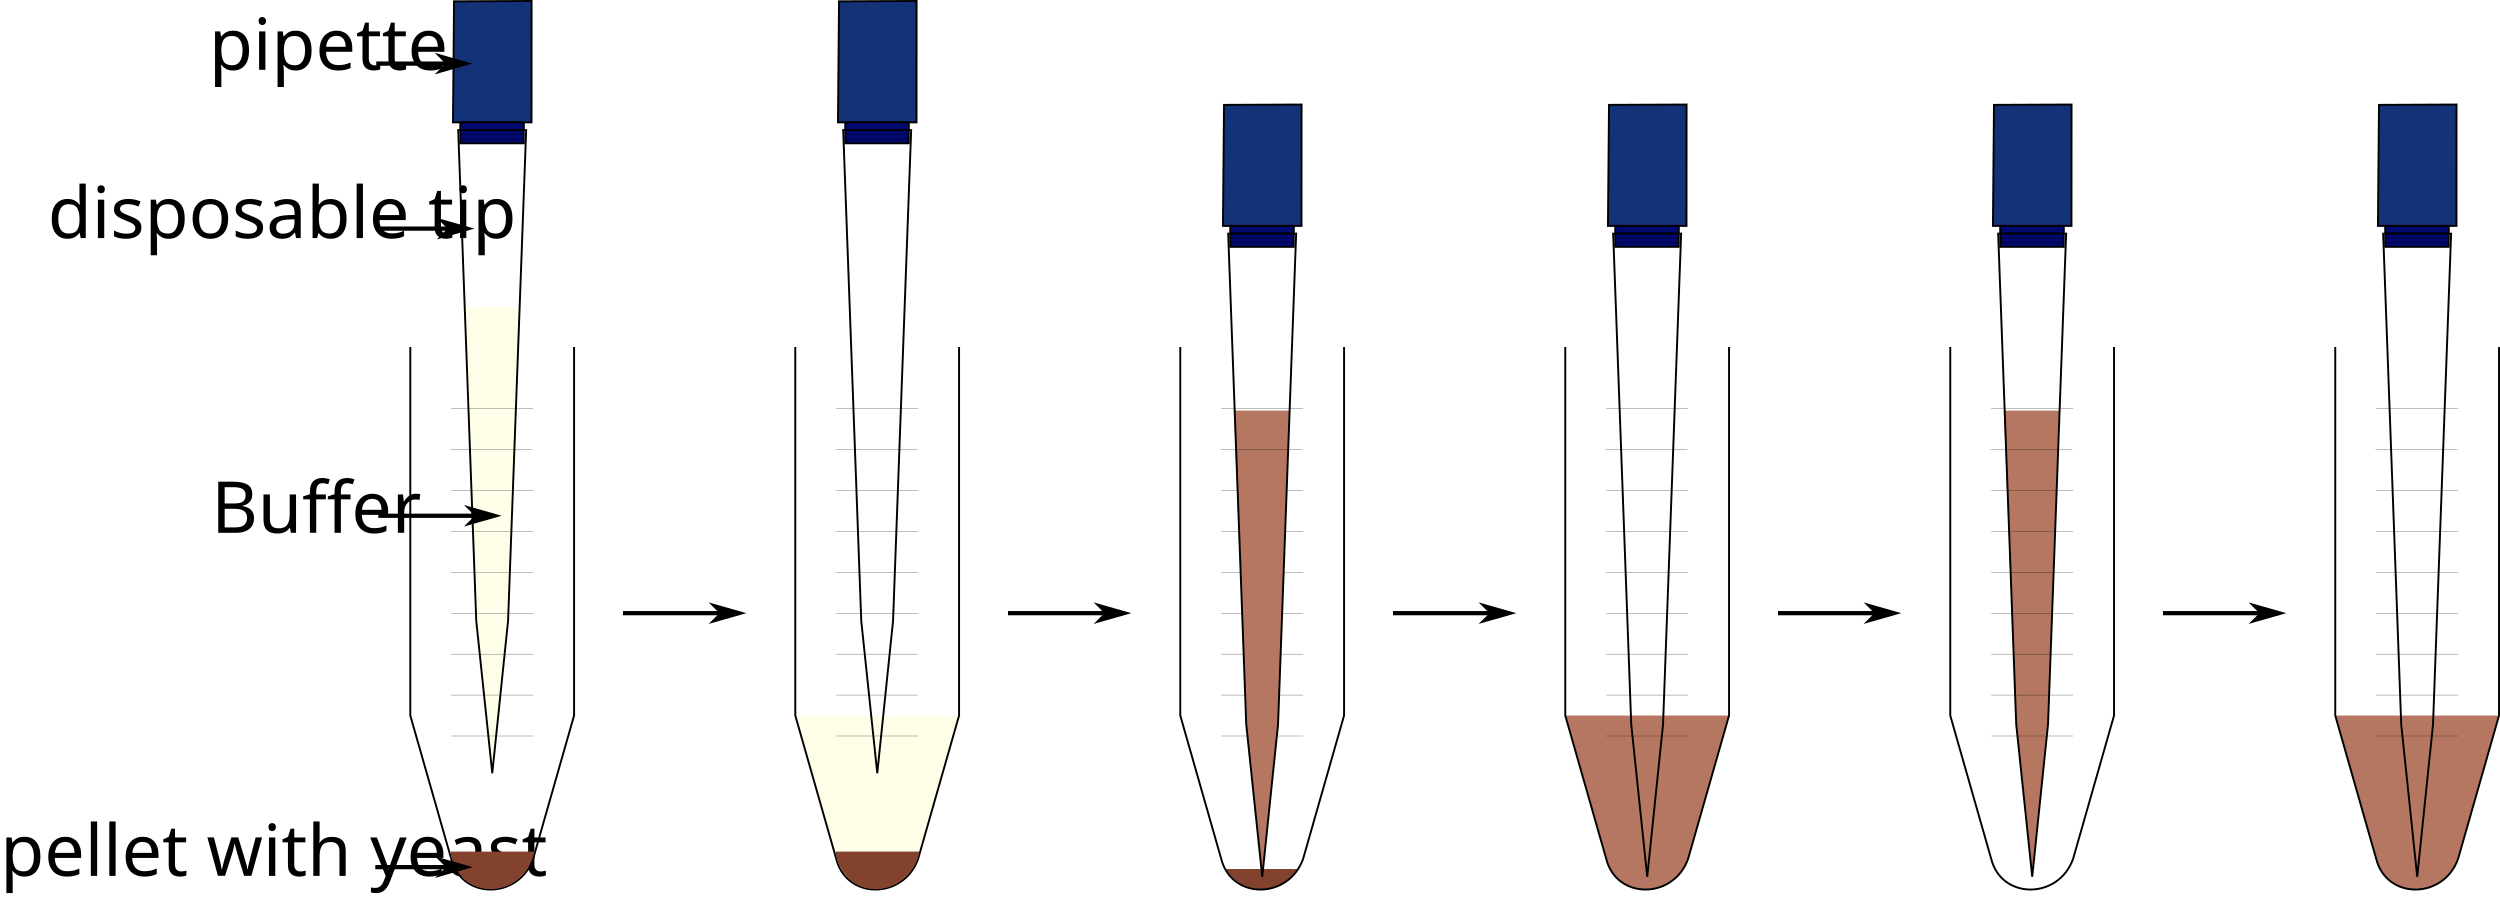
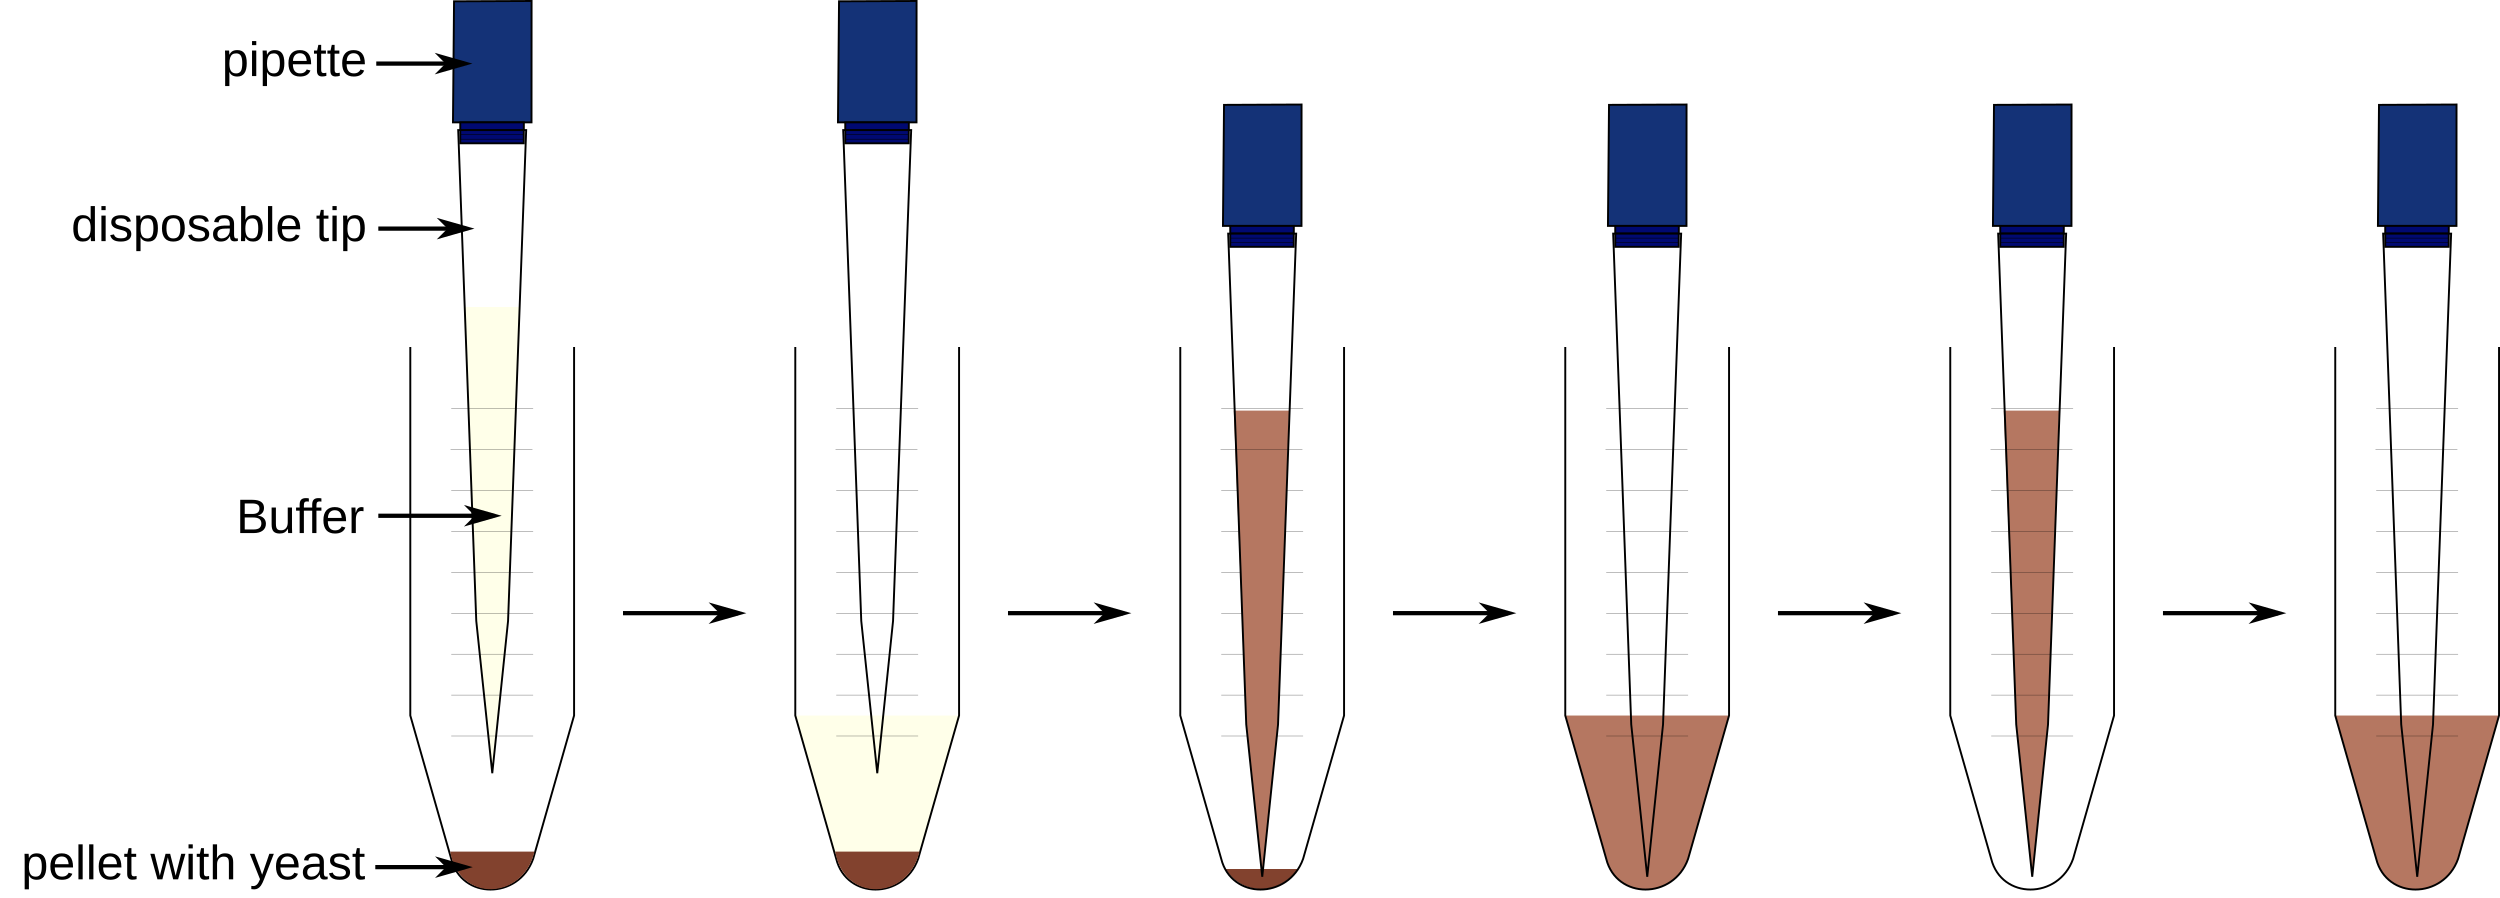
<svg xmlns="http://www.w3.org/2000/svg" width="1021.974mm" height="367.001mm" viewBox="0 0 1021.974 367.001" version="1.1" id="svg4856">
  <defs id="defs4850">
    <marker orient="auto" refY="0" refX="0" id="Arrow1Mend-9" style="overflow:visible">
      <path id="path4787-7" d="M 0,0 5,-5 -12.5,0 5,5 Z" style="fill:#000000;fill-opacity:1;fill-rule:evenodd;stroke:#000000;stroke-width:1pt;stroke-opacity:1" transform="matrix(-0.4,0,0,-0.4,-4,0)" />
    </marker>
    <marker orient="auto" refY="0" refX="0" id="Arrow1Mend" style="overflow:visible">
      <path id="path4787" d="M 0,0 5,-5 -12.5,0 5,5 Z" style="fill:#000000;fill-opacity:1;fill-rule:evenodd;stroke:#000000;stroke-width:1pt;stroke-opacity:1" transform="matrix(-0.4,0,0,-0.4,-4,0)" />
    </marker>
    <marker orient="auto" refY="0" refX="0" id="Arrow1Mend-9-5-0" style="overflow:visible">
      <path id="path4787-7-2-3" d="M 0,0 5,-5 -12.5,0 5,5 Z" style="fill:#000000;fill-opacity:1;fill-rule:evenodd;stroke:#000000;stroke-width:1pt;stroke-opacity:1" transform="matrix(-0.4,0,0,-0.4,-4,0)" />
    </marker>
    <marker orient="auto" refY="0" refX="0" id="Arrow1Mend-9-5-6" style="overflow:visible">
      <path id="path4787-7-2-2" d="M 0,0 5,-5 -12.5,0 5,5 Z" style="fill:#000000;fill-opacity:1;fill-rule:evenodd;stroke:#000000;stroke-width:1pt;stroke-opacity:1" transform="matrix(-0.4,0,0,-0.4,-4,0)" />
    </marker>
    <marker orient="auto" refY="0" refX="0" id="Arrow1Mend-9-5" style="overflow:visible">
      <path id="path4787-7-2" d="M 0,0 5,-5 -12.5,0 5,5 Z" style="fill:#000000;fill-opacity:1;fill-rule:evenodd;stroke:#000000;stroke-width:1pt;stroke-opacity:1" transform="matrix(-0.4,0,0,-0.4,-4,0)" />
    </marker>
    <marker orient="auto" refY="0" refX="0" id="Arrow1Mend-9-5-6-3" style="overflow:visible">
      <path id="path4787-7-2-2-7" d="M 0,0 5,-5 -12.5,0 5,5 Z" style="fill:#000000;fill-opacity:1;fill-rule:evenodd;stroke:#000000;stroke-width:1pt;stroke-opacity:1" transform="matrix(-0.4,0,0,-0.4,-4,0)" />
    </marker>
    <marker orient="auto" refY="0" refX="0" id="Arrow1Mend-9-5-6-2" style="overflow:visible">
      <path id="path4787-7-2-2-2" d="M 0,0 5,-5 -12.5,0 5,5 Z" style="fill:#000000;fill-opacity:1;fill-rule:evenodd;stroke:#000000;stroke-width:1pt;stroke-opacity:1" transform="matrix(-0.4,0,0,-0.4,-4,0)" />
    </marker>
    <marker orient="auto" refY="0" refX="0" id="Arrow1Mend-9-5-6-1" style="overflow:visible">
      <path id="path4787-7-2-2-5" d="M 0,0 5,-5 -12.5,0 5,5 Z" style="fill:#000000;fill-opacity:1;fill-rule:evenodd;stroke:#000000;stroke-width:1pt;stroke-opacity:1" transform="matrix(-0.4,0,0,-0.4,-4,0)" />
    </marker>
    <marker orient="auto" refY="0" refX="0" id="Arrow1Mend-9-5-6-1-1" style="overflow:visible">
      <path id="path4787-7-2-2-5-1" d="M 0,0 5,-5 -12.5,0 5,5 Z" style="fill:#000000;fill-opacity:1;fill-rule:evenodd;stroke:#000000;stroke-width:1pt;stroke-opacity:1" transform="matrix(-0.4,0,0,-0.4,-4,0)" />
    </marker>
    <marker orient="auto" refY="0" refX="0" id="Arrow1Mend-9-5-6-1-18" style="overflow:visible">
      <path id="path4787-7-2-2-5-7" d="M 0,0 5,-5 -12.5,0 5,5 Z" style="fill:#000000;fill-opacity:1;fill-rule:evenodd;stroke:#000000;stroke-width:1pt;stroke-opacity:1" transform="matrix(-0.4,0,0,-0.4,-4,0)" />
    </marker>
    <marker orient="auto" refY="0" refX="0" id="Arrow1Mend-9-5-6-1-0" style="overflow:visible">
      <path id="path4787-7-2-2-5-0" d="M 0,0 5,-5 -12.5,0 5,5 Z" style="fill:#000000;fill-opacity:1;fill-rule:evenodd;stroke:#000000;stroke-width:1pt;stroke-opacity:1" transform="matrix(-0.4,0,0,-0.4,-4,0)" />
    </marker>
    <marker orient="auto" refY="0" refX="0" id="Arrow1Mend-9-5-6-1-5" style="overflow:visible">
      <path id="path4787-7-2-2-5-6" d="M 0,0 5,-5 -12.5,0 5,5 Z" style="fill:#000000;fill-opacity:1;fill-rule:evenodd;stroke:#000000;stroke-width:1pt;stroke-opacity:1" transform="matrix(-0.4,0,0,-0.4,-4,0)" />
    </marker>
  </defs>
  <g id="layer1" transform="translate(515.5691,104.2433)">
    <g id="g9946-1" transform="translate(376.6245,-17.60022)">
      <path id="path10416-83-9-3-8" d="m -73.078,81.198 5.097,128.153 6.541,62.242 6.456,-62.242 4.551,-128.153 z" style="fill:#b57761;fill-opacity:1;fill-rule:evenodd;stroke:none;stroke-width:0.788;stroke-linecap:butt;stroke-linejoin:miter;stroke-miterlimit:4;stroke-dasharray:none;stroke-opacity:1" />
      <path id="path10416-2-4-7" d="m -77.068,-43.769 -0.434,49.475 h 32.103 l 0.029,-49.619 z" style="fill:#143277;fill-opacity:1;fill-rule:evenodd;stroke:#000000;stroke-width:0.788;stroke-linecap:butt;stroke-linejoin:miter;stroke-miterlimit:4;stroke-dasharray:none;stroke-opacity:1" />
      <path id="path4965-1-8" d="m -48.527,5.706 h -25.995 v 0 8.564 h 25.954 z" style="fill:#000972;fill-opacity:1;fill-rule:evenodd;stroke:#000000;stroke-width:0.788;stroke-linecap:butt;stroke-linejoin:miter;stroke-miterlimit:4;stroke-dasharray:none;stroke-opacity:1" />
      <path id="path4969-3-7" d="m -48.568,8.529 h -25.862" style="fill:none;fill-rule:evenodd;stroke:#000000;stroke-width:0.209px;stroke-linecap:butt;stroke-linejoin:miter;stroke-opacity:1" />
      <path id="path4973-7-7" d="m -48.568,10.688 h -25.914" style="fill:none;fill-rule:evenodd;stroke:#000000;stroke-width:0.209px;stroke-linecap:butt;stroke-linejoin:miter;stroke-opacity:1" />
      <path id="path4975-390-8-44" d="m -48.568,12.585 h -26.02" style="fill:none;fill-rule:evenodd;stroke:#000000;stroke-width:0.209px;stroke-linecap:butt;stroke-linejoin:miter;stroke-opacity:1" />
      <path id="path10416-83-8-9" d="m -75.365,8.866 7.384,200.662 6.541,62.242 6.456,-62.242 7.404,-200.662 z" style="fill:none;fill-opacity:1;fill-rule:evenodd;stroke:#000000;stroke-width:0.788;stroke-linecap:butt;stroke-linejoin:miter;stroke-miterlimit:4;stroke-dasharray:none;stroke-opacity:1" />
    </g>
-     <text xml:space="preserve" style="font-style:normal;font-variant:normal;font-weight:normal;font-stretch:normal;font-size:50.8px;line-height:125%;font-family:Angelina;-inkscape-font-specification:Angelina;text-align:start;letter-spacing:0px;word-spacing:0px;text-anchor:start;fill:#000000;fill-opacity:1;stroke:none;stroke-width:0.933px;stroke-linecap:butt;stroke-linejoin:miter;stroke-opacity:1" x="-642.064" y="253.806" id="text5819">
-       <tspan x="-515.444" y="253.806" id="tspan5817" style="font-size:29.281px;text-align:start;text-anchor:start;stroke-width:0.933px">
-         <tspan x="-515.444" y="253.806" id="tspan5815" style="font-size:29.281px;text-align:start;text-anchor:start;stroke-width:0.933px">pellet with yeast</tspan>
+     <text xml:space="preserve" style="font-style:normal;font-variant:normal;font-weight:normal;font-stretch:normal;font-size:50.8px;line-height:125%;font-family:Angelina;-inkscape-font-specification:Angelina;text-align:start;letter-spacing:0px;word-spacing:0px;text-anchor:start;fill:#000000;fill-opacity:1;stroke:none;stroke-width:0.933px;stroke-linecap:butt;stroke-linejoin:miter;stroke-opacity:1" x="-633.433" y="255.222" id="text5819">
+       <tspan x="-506.812" y="255.222" id="tspan5817" style="font-style:normal;font-variant:normal;font-weight:normal;font-stretch:normal;font-size:19.756px;font-family:arial;-inkscape-font-specification:arial;text-align:start;text-anchor:start;stroke-width:0.933px">
+         <tspan x="-506.812" y="255.222" id="tspan5815" style="font-style:normal;font-variant:normal;font-weight:normal;font-stretch:normal;font-size:19.756px;font-family:arial;-inkscape-font-specification:arial;text-align:start;text-anchor:start;stroke-width:0.933px">pellet with yeast</tspan>
      </tspan>
    </text>
    <g id="g10795" transform="translate(-1.023687e-5)">
      <path id="path10416-83-9" d="m -325.973,21.264 5.097,128.153 6.541,62.242 6.456,-62.242 4.551,-128.153 z" style="fill:#ffffe9;fill-opacity:1;fill-rule:evenodd;stroke:none;stroke-width:0.788;stroke-linecap:butt;stroke-linejoin:miter;stroke-miterlimit:4;stroke-dasharray:none;stroke-opacity:1" />
      <g transform="translate(-454.7796,-273.0288)" id="g12092">
        <path style="fill:none;fill-rule:evenodd;stroke:#000000;stroke-width:0.105px;stroke-linecap:butt;stroke-linejoin:miter;stroke-opacity:1" d="m 123.674,369.224 h 33.477" id="path4975-79-9" />
        <path style="fill:none;fill-rule:evenodd;stroke:#000000;stroke-width:0.105px;stroke-linecap:butt;stroke-linejoin:miter;stroke-opacity:1" d="m 123.674,385.962 h 33.477" id="path4975-0-3" />
        <path style="fill:none;fill-rule:evenodd;stroke:#000000;stroke-width:0.105px;stroke-linecap:butt;stroke-linejoin:miter;stroke-opacity:1" d="m 123.674,402.7 h 33.477" id="path4975-2-8" />
        <path style="fill:none;fill-rule:evenodd;stroke:#000000;stroke-width:0.105px;stroke-linecap:butt;stroke-linejoin:miter;stroke-opacity:1" d="m 123.674,419.439 h 33.477" id="path4975-39-0" />
        <path style="fill:none;fill-rule:evenodd;stroke:#000000;stroke-width:0.105px;stroke-linecap:butt;stroke-linejoin:miter;stroke-opacity:1" d="m 123.674,436.177 h 33.477" id="path4975-9-2" />
        <path style="fill:none;fill-rule:evenodd;stroke:#000000;stroke-width:0.105px;stroke-linecap:butt;stroke-linejoin:miter;stroke-opacity:1" d="m 123.674,452.916 h 33.477" id="path4975-70-4" />
        <path style="fill:none;fill-rule:evenodd;stroke:#000000;stroke-width:0.105px;stroke-linecap:butt;stroke-linejoin:miter;stroke-opacity:1" d="m 123.674,469.654 h 33.477" id="path4975-398-8" />
        <path style="fill:none;fill-rule:evenodd;stroke:#000000;stroke-width:0.791;stroke-linecap:butt;stroke-linejoin:miter;stroke-miterlimit:4;stroke-dasharray:none;stroke-opacity:1" d="m 106.936,310.639 v 150.645 l 16.738,58.584 c 4.185,16.738 27.506,16.742 33.477,0 l 16.738,-58.584 V 310.639" id="path4860-7" />
      </g>
      <path id="path4860-5-3-7" d="m -331.55,243.88 c 3.693,21.104 29.889,19.881 34.46,0 z" style="fill:#82422e;fill-opacity:1;fill-rule:evenodd;stroke:none;stroke-width:0.975;stroke-linecap:butt;stroke-linejoin:miter;stroke-miterlimit:4;stroke-dasharray:none;stroke-opacity:1" />
      <path id="path10416-2" d="m -329.963,-103.703 -0.434,49.475 h 32.103 l 0.029,-49.619 z" style="fill:#143277;fill-opacity:1;fill-rule:evenodd;stroke:#000000;stroke-width:0.788;stroke-linecap:butt;stroke-linejoin:miter;stroke-miterlimit:4;stroke-dasharray:none;stroke-opacity:1" />
      <path id="path4965" d="m -301.423,-54.228 h -25.995 v 0 8.564 h 25.954 z" style="fill:#000972;fill-opacity:1;fill-rule:evenodd;stroke:#000000;stroke-width:0.788;stroke-linecap:butt;stroke-linejoin:miter;stroke-miterlimit:4;stroke-dasharray:none;stroke-opacity:1" />
      <path id="path4969" d="M -301.464,-51.405 H -327.325" style="fill:none;fill-rule:evenodd;stroke:#000000;stroke-width:0.209px;stroke-linecap:butt;stroke-linejoin:miter;stroke-opacity:1" />
      <path id="path4973" d="m -301.464,-49.245 h -25.914" style="fill:none;fill-rule:evenodd;stroke:#000000;stroke-width:0.209px;stroke-linecap:butt;stroke-linejoin:miter;stroke-opacity:1" />
      <path id="path4975-390" d="m -301.464,-47.349 h -26.02" style="fill:none;fill-rule:evenodd;stroke:#000000;stroke-width:0.209px;stroke-linecap:butt;stroke-linejoin:miter;stroke-opacity:1" />
      <path id="path10416-83" d="m -328.26,-51.068 7.384,200.662 6.541,62.242 6.456,-62.242 7.404,-200.662 z" style="fill:none;fill-opacity:1;fill-rule:evenodd;stroke:#000000;stroke-width:0.788;stroke-linecap:butt;stroke-linejoin:miter;stroke-miterlimit:4;stroke-dasharray:none;stroke-opacity:1" />
      <path id="path4975-7-5" d="m -331.106,62.718 h 33.477" style="fill:none;fill-rule:evenodd;stroke:#000000;stroke-width:0.105px;stroke-linecap:butt;stroke-linejoin:miter;stroke-opacity:1" />
      <path id="path4975-3-2" d="m -331.389,79.456 h 33.477" style="fill:none;fill-rule:evenodd;stroke:#000000;stroke-width:0.105px;stroke-linecap:butt;stroke-linejoin:miter;stroke-opacity:1" />
    </g>
-     <text xml:space="preserve" style="font-style:normal;font-variant:normal;font-weight:normal;font-stretch:normal;font-size:29.281px;line-height:125%;font-family:Angelina;-inkscape-font-specification:Angelina;text-align:start;letter-spacing:0px;word-spacing:0px;text-anchor:start;fill:#000000;fill-opacity:1;stroke:none;stroke-width:0.381px;stroke-linecap:butt;stroke-linejoin:miter;stroke-opacity:1" x="-496.036" y="-6.93" id="text5825-2">
-       <tspan x="-496.036" y="-6.93" style="font-size:29.281px;text-align:start;text-anchor:start;stroke-width:0.381px" id="tspan4792">disposable tip</tspan>
+     <text xml:space="preserve" style="font-style:normal;font-variant:normal;font-weight:normal;font-stretch:normal;font-size:19.756px;line-height:125%;font-family:arial;-inkscape-font-specification:arial;text-align:start;letter-spacing:0px;word-spacing:0px;text-anchor:start;fill:#000000;fill-opacity:1;stroke:none;stroke-width:0.381px;stroke-linecap:butt;stroke-linejoin:miter;stroke-opacity:1" x="-486.43" y="-5.679" id="text5825-2">
+       <tspan x="-486.43" y="-5.679" style="font-style:normal;font-variant:normal;font-weight:normal;font-stretch:normal;font-size:19.756px;font-family:arial;-inkscape-font-specification:arial;text-align:start;text-anchor:start;stroke-width:0.381px" id="tspan4792">disposable tip</tspan>
    </text>
    <path style="fill:none;fill-rule:evenodd;stroke:#000000;stroke-width:1.736;stroke-linecap:butt;stroke-linejoin:miter;stroke-miterlimit:4;stroke-dasharray:none;stroke-opacity:1;marker-end:url(#Arrow1Mend-9-5)" d="m -360.919,-10.787 h 35.889" id="path4776-2-2" />
-     <text xml:space="preserve" style="font-style:normal;font-variant:normal;font-weight:normal;font-stretch:normal;font-size:29.281px;line-height:125%;font-family:Angelina;-inkscape-font-specification:Angelina;text-align:start;letter-spacing:0px;word-spacing:0px;text-anchor:start;fill:#000000;fill-opacity:1;stroke:none;stroke-width:0.381px;stroke-linecap:butt;stroke-linejoin:miter;stroke-opacity:1" x="-430.149" y="-75.713" id="text5825-8">
-       <tspan x="-430.149" y="-75.713" style="font-size:29.281px;text-align:start;text-anchor:start;stroke-width:0.381px" id="tspan4792-6">pipette</tspan>
+     <text xml:space="preserve" style="font-style:normal;font-variant:normal;font-weight:normal;font-stretch:normal;font-size:29.281px;line-height:125%;font-family:Angelina;-inkscape-font-specification:Angelina;text-align:start;letter-spacing:0px;word-spacing:0px;text-anchor:start;fill:#000000;fill-opacity:1;stroke:none;stroke-width:0.381px;stroke-linecap:butt;stroke-linejoin:miter;stroke-opacity:1" x="-424.858" y="-73.139" id="text5825-8">
+       <tspan x="-424.858" y="-73.139" style="font-style:normal;font-variant:normal;font-weight:normal;font-stretch:normal;font-size:19.756px;font-family:arial;-inkscape-font-specification:arial;text-align:start;text-anchor:start;stroke-width:0.381px" id="tspan4792-6">pipette</tspan>
    </text>
-     <text xml:space="preserve" style="font-style:normal;font-variant:normal;font-weight:normal;font-stretch:normal;font-size:29.281px;line-height:125%;font-family:Angelina;-inkscape-font-specification:Angelina;text-align:start;letter-spacing:0px;word-spacing:0px;text-anchor:start;fill:#000000;fill-opacity:1;stroke:none;stroke-width:0.381px;stroke-linecap:butt;stroke-linejoin:miter;stroke-opacity:1" x="-429.195" y="113.572" id="text5825-8-5">
-       <tspan x="-429.195" y="113.572" style="font-size:29.281px;text-align:start;text-anchor:start;stroke-width:0.381px" id="tspan4792-6-7">Buffer</tspan>
+     <text xml:space="preserve" style="font-style:normal;font-variant:normal;font-weight:normal;font-stretch:normal;font-size:29.281px;line-height:125%;font-family:Angelina;-inkscape-font-specification:Angelina;text-align:start;letter-spacing:0px;word-spacing:0px;text-anchor:start;fill:#000000;fill-opacity:1;stroke:none;stroke-width:0.381px;stroke-linecap:butt;stroke-linejoin:miter;stroke-opacity:1" x="-418.993" y="113.675" id="text5825-8-5">
+       <tspan x="-418.993" y="113.675" style="font-style:normal;font-variant:normal;font-weight:normal;font-stretch:normal;font-size:19.756px;font-family:arial;-inkscape-font-specification:arial;text-align:start;text-anchor:start;stroke-width:0.381px" id="tspan4792-6-7">Buffer</tspan>
    </text>
    <path style="fill:none;fill-rule:evenodd;stroke:#000000;stroke-width:1.736;stroke-linecap:butt;stroke-linejoin:miter;stroke-miterlimit:4;stroke-dasharray:none;stroke-opacity:1;marker-end:url(#Arrow1Mend-9-5-6)" d="m -360.919,106.599 h 47.007" id="path4776-2-2-7" />
    <path style="fill:none;fill-rule:evenodd;stroke:#000000;stroke-width:1.736;stroke-linecap:butt;stroke-linejoin:miter;stroke-miterlimit:4;stroke-dasharray:none;stroke-opacity:1;marker-end:url(#Arrow1Mend-9-5-0)" d="m -361.756,-78.247 h 35.889" id="path4776-2-2-9" />
    <g id="g10689" transform="translate(2.305311,-81.31511)">
      <path id="path4860-5-7" d="m -192.769,269.571 v 0 l 16.738,58.584 c 4.185,16.738 27.506,16.742 33.477,0 l 16.738,-58.584 v 0 z" style="fill:#ffffe9;fill-opacity:1;fill-rule:evenodd;stroke:none;stroke-width:0.791;stroke-linecap:butt;stroke-linejoin:miter;stroke-miterlimit:4;stroke-dasharray:none;stroke-opacity:1" />
      <path id="path4975-79-9-0" d="m -176.031,177.51 h 33.477" style="fill:none;fill-rule:evenodd;stroke:#000000;stroke-width:0.105px;stroke-linecap:butt;stroke-linejoin:miter;stroke-opacity:1" />
      <path id="path4975-0-3-3" d="m -176.031,194.248 h 33.477" style="fill:none;fill-rule:evenodd;stroke:#000000;stroke-width:0.105px;stroke-linecap:butt;stroke-linejoin:miter;stroke-opacity:1" />
      <path id="path4975-2-8-9" d="m -176.031,210.987 h 33.477" style="fill:none;fill-rule:evenodd;stroke:#000000;stroke-width:0.105px;stroke-linecap:butt;stroke-linejoin:miter;stroke-opacity:1" />
      <path id="path4975-39-0-9" d="m -176.031,227.725 h 33.477" style="fill:none;fill-rule:evenodd;stroke:#000000;stroke-width:0.105px;stroke-linecap:butt;stroke-linejoin:miter;stroke-opacity:1" />
      <path id="path4975-9-2-9" d="m -176.031,244.463 h 33.477" style="fill:none;fill-rule:evenodd;stroke:#000000;stroke-width:0.105px;stroke-linecap:butt;stroke-linejoin:miter;stroke-opacity:1" />
      <path id="path4975-70-4-1" d="m -176.031,261.202 h 33.477" style="fill:none;fill-rule:evenodd;stroke:#000000;stroke-width:0.105px;stroke-linecap:butt;stroke-linejoin:miter;stroke-opacity:1" />
      <path id="path4975-398-8-7" d="m -176.031,277.94 h 33.477" style="fill:none;fill-rule:evenodd;stroke:#000000;stroke-width:0.105px;stroke-linecap:butt;stroke-linejoin:miter;stroke-opacity:1" />
      <path id="path4860-7-2" d="m -192.769,118.926 v 150.645 l 16.738,58.584 c 4.185,16.738 27.506,16.742 33.477,0 l 16.738,-58.584 V 118.926" style="fill:none;fill-rule:evenodd;stroke:#000000;stroke-width:0.791;stroke-linecap:butt;stroke-linejoin:miter;stroke-miterlimit:4;stroke-dasharray:none;stroke-opacity:1" />
      <path id="path4860-5-3-7-3" d="m -176.475,325.195 c 3.693,21.104 29.889,19.881 34.46,0 z" style="fill:#82422e;fill-opacity:1;fill-rule:evenodd;stroke:none;stroke-width:0.975;stroke-linecap:butt;stroke-linejoin:miter;stroke-miterlimit:4;stroke-dasharray:none;stroke-opacity:1" />
      <path id="path10416-2-6" d="m -174.888,-22.388 -0.434,49.475 h 32.103 l 0.029,-49.619 z" style="fill:#143277;fill-opacity:1;fill-rule:evenodd;stroke:#000000;stroke-width:0.788;stroke-linecap:butt;stroke-linejoin:miter;stroke-miterlimit:4;stroke-dasharray:none;stroke-opacity:1" />
      <path id="path4965-5" d="m -146.348,27.087 h -25.995 v 0 8.564 h 25.954 z" style="fill:#000972;fill-opacity:1;fill-rule:evenodd;stroke:#000000;stroke-width:0.788;stroke-linecap:butt;stroke-linejoin:miter;stroke-miterlimit:4;stroke-dasharray:none;stroke-opacity:1" />
      <path id="path4969-5" d="m -146.389,29.91 h -25.862" style="fill:none;fill-rule:evenodd;stroke:#000000;stroke-width:0.209px;stroke-linecap:butt;stroke-linejoin:miter;stroke-opacity:1" />
      <path id="path4973-8" d="m -146.389,32.07 h -25.914" style="fill:none;fill-rule:evenodd;stroke:#000000;stroke-width:0.209px;stroke-linecap:butt;stroke-linejoin:miter;stroke-opacity:1" />
      <path id="path4975-390-1" d="m -146.389,33.966 h -26.02" style="fill:none;fill-rule:evenodd;stroke:#000000;stroke-width:0.209px;stroke-linecap:butt;stroke-linejoin:miter;stroke-opacity:1" />
      <path id="path10416-83-4" d="m -173.185,30.247 7.384,200.662 6.541,62.242 6.456,-62.242 7.404,-200.662 z" style="fill:none;fill-opacity:1;fill-rule:evenodd;stroke:#000000;stroke-width:0.788;stroke-linecap:butt;stroke-linejoin:miter;stroke-miterlimit:4;stroke-dasharray:none;stroke-opacity:1" />
      <path id="path4975-7-5-7" d="m -176.031,144.033 h 33.477" style="fill:none;fill-rule:evenodd;stroke:#000000;stroke-width:0.105px;stroke-linecap:butt;stroke-linejoin:miter;stroke-opacity:1" />
      <path id="path4975-3-2-1" d="m -176.314,160.772 h 33.477" style="fill:none;fill-rule:evenodd;stroke:#000000;stroke-width:0.105px;stroke-linecap:butt;stroke-linejoin:miter;stroke-opacity:1" />
    </g>
    <g id="g10711" transform="translate(61.86462,-59.93355)">
      <path id="path4860-5-3-7-9" d="m -76.434,310.932 c 5.961,9.954 21.006,11.943 29.546,0 z" style="fill:#82422e;fill-opacity:1;fill-rule:evenodd;stroke:none;stroke-width:0.975;stroke-linecap:butt;stroke-linejoin:miter;stroke-miterlimit:4;stroke-dasharray:none;stroke-opacity:1" />
      <g transform="translate(-201.8844,-213.0952)" id="g12092-8">
        <path style="fill:none;fill-rule:evenodd;stroke:#000000;stroke-width:0.105px;stroke-linecap:butt;stroke-linejoin:miter;stroke-opacity:1" d="m 123.674,369.224 h 33.477" id="path4975-79-9-4" />
        <path style="fill:none;fill-rule:evenodd;stroke:#000000;stroke-width:0.105px;stroke-linecap:butt;stroke-linejoin:miter;stroke-opacity:1" d="m 123.674,385.962 h 33.477" id="path4975-0-3-8" />
        <path style="fill:none;fill-rule:evenodd;stroke:#000000;stroke-width:0.105px;stroke-linecap:butt;stroke-linejoin:miter;stroke-opacity:1" d="m 123.674,402.7 h 33.477" id="path4975-2-8-0" />
        <path style="fill:none;fill-rule:evenodd;stroke:#000000;stroke-width:0.105px;stroke-linecap:butt;stroke-linejoin:miter;stroke-opacity:1" d="m 123.674,419.439 h 33.477" id="path4975-39-0-4" />
        <path style="fill:none;fill-rule:evenodd;stroke:#000000;stroke-width:0.105px;stroke-linecap:butt;stroke-linejoin:miter;stroke-opacity:1" d="m 123.674,436.177 h 33.477" id="path4975-9-2-6" />
        <path style="fill:none;fill-rule:evenodd;stroke:#000000;stroke-width:0.105px;stroke-linecap:butt;stroke-linejoin:miter;stroke-opacity:1" d="m 123.674,452.916 h 33.477" id="path4975-70-4-0" />
        <path style="fill:none;fill-rule:evenodd;stroke:#000000;stroke-width:0.105px;stroke-linecap:butt;stroke-linejoin:miter;stroke-opacity:1" d="m 123.674,469.654 h 33.477" id="path4975-398-8-3" />
        <path style="fill:none;fill-rule:evenodd;stroke:#000000;stroke-width:0.791;stroke-linecap:butt;stroke-linejoin:miter;stroke-miterlimit:4;stroke-dasharray:none;stroke-opacity:1" d="m 106.936,310.639 v 150.645 l 16.738,58.584 c 4.185,16.738 27.506,16.742 33.477,0 l 16.738,-58.584 V 310.639" id="path4860-7-26" />
      </g>
      <g transform="translate(0,42.33333)" id="g9946">
        <path style="fill:#b57761;fill-opacity:1;fill-rule:evenodd;stroke:none;stroke-width:0.788;stroke-linecap:butt;stroke-linejoin:miter;stroke-miterlimit:4;stroke-dasharray:none;stroke-opacity:1" d="m -73.078,81.198 5.097,128.153 6.541,62.242 6.456,-62.242 4.551,-128.153 z" id="path10416-83-9-3" />
        <path style="fill:#143277;fill-opacity:1;fill-rule:evenodd;stroke:#000000;stroke-width:0.788;stroke-linecap:butt;stroke-linejoin:miter;stroke-miterlimit:4;stroke-dasharray:none;stroke-opacity:1" d="m -77.068,-43.769 -0.434,49.475 h 32.103 l 0.029,-49.619 z" id="path10416-2-4" />
        <path style="fill:#000972;fill-opacity:1;fill-rule:evenodd;stroke:#000000;stroke-width:0.788;stroke-linecap:butt;stroke-linejoin:miter;stroke-miterlimit:4;stroke-dasharray:none;stroke-opacity:1" d="m -48.527,5.706 h -25.995 v 0 8.564 h 25.954 z" id="path4965-1" />
        <path style="fill:none;fill-rule:evenodd;stroke:#000000;stroke-width:0.209px;stroke-linecap:butt;stroke-linejoin:miter;stroke-opacity:1" d="m -48.568,8.529 h -25.862" id="path4969-3" />
        <path style="fill:none;fill-rule:evenodd;stroke:#000000;stroke-width:0.209px;stroke-linecap:butt;stroke-linejoin:miter;stroke-opacity:1" d="m -48.568,10.688 h -25.914" id="path4973-7" />
        <path style="fill:none;fill-rule:evenodd;stroke:#000000;stroke-width:0.209px;stroke-linecap:butt;stroke-linejoin:miter;stroke-opacity:1" d="m -48.568,12.585 h -26.02" id="path4975-390-8" />
        <path style="fill:none;fill-opacity:1;fill-rule:evenodd;stroke:#000000;stroke-width:0.788;stroke-linecap:butt;stroke-linejoin:miter;stroke-miterlimit:4;stroke-dasharray:none;stroke-opacity:1" d="m -75.365,8.866 7.384,200.662 6.541,62.242 6.456,-62.242 7.404,-200.662 z" id="path10416-83-8" />
      </g>
      <path id="path4975-7-5-3" d="m -78.21,122.652 h 33.477" style="fill:none;fill-rule:evenodd;stroke:#000000;stroke-width:0.105px;stroke-linecap:butt;stroke-linejoin:miter;stroke-opacity:1" />
      <path id="path4975-3-2-8" d="m -78.494,139.39 h 33.477" style="fill:none;fill-rule:evenodd;stroke:#000000;stroke-width:0.105px;stroke-linecap:butt;stroke-linejoin:miter;stroke-opacity:1" />
    </g>
    <g id="g10732" transform="translate(-51.76674,-82.59909)">
      <path id="path4860-5-7-3" d="m 176.063,270.855 v 0 l 16.738,58.584 c 4.185,16.738 27.506,16.742 33.477,0 l 16.738,-58.584 v 0 z" style="fill:#b57761;fill-opacity:1;fill-rule:evenodd;stroke:none;stroke-width:0.791;stroke-linecap:butt;stroke-linejoin:miter;stroke-miterlimit:4;stroke-dasharray:none;stroke-opacity:1" />
      <g transform="translate(69.12694,-190.4297)" id="g12092-8-5">
        <path style="fill:none;fill-rule:evenodd;stroke:#000000;stroke-width:0.105px;stroke-linecap:butt;stroke-linejoin:miter;stroke-opacity:1" d="m 123.674,369.224 h 33.477" id="path4975-79-9-4-3" />
        <path style="fill:none;fill-rule:evenodd;stroke:#000000;stroke-width:0.105px;stroke-linecap:butt;stroke-linejoin:miter;stroke-opacity:1" d="m 123.674,385.962 h 33.477" id="path4975-0-3-8-5" />
        <path style="fill:none;fill-rule:evenodd;stroke:#000000;stroke-width:0.105px;stroke-linecap:butt;stroke-linejoin:miter;stroke-opacity:1" d="m 123.674,402.7 h 33.477" id="path4975-2-8-0-4" />
        <path style="fill:none;fill-rule:evenodd;stroke:#000000;stroke-width:0.105px;stroke-linecap:butt;stroke-linejoin:miter;stroke-opacity:1" d="m 123.674,419.439 h 33.477" id="path4975-39-0-4-3" />
        <path style="fill:none;fill-rule:evenodd;stroke:#000000;stroke-width:0.105px;stroke-linecap:butt;stroke-linejoin:miter;stroke-opacity:1" d="m 123.674,436.177 h 33.477" id="path4975-9-2-6-6" />
        <path style="fill:none;fill-rule:evenodd;stroke:#000000;stroke-width:0.105px;stroke-linecap:butt;stroke-linejoin:miter;stroke-opacity:1" d="m 123.674,452.916 h 33.477" id="path4975-70-4-0-5" />
        <path style="fill:none;fill-rule:evenodd;stroke:#000000;stroke-width:0.105px;stroke-linecap:butt;stroke-linejoin:miter;stroke-opacity:1" d="m 123.674,469.654 h 33.477" id="path4975-398-8-3-9" />
        <path style="fill:none;fill-rule:evenodd;stroke:#000000;stroke-width:0.791;stroke-linecap:butt;stroke-linejoin:miter;stroke-miterlimit:4;stroke-dasharray:none;stroke-opacity:1" d="m 106.936,310.639 v 150.645 l 16.738,58.584 c 4.185,16.738 27.506,16.742 33.477,0 l 16.738,-58.584 V 310.639" id="path4860-7-26-5" />
      </g>
      <g transform="translate(271.0113,64.99887)" id="g9946-4">
        <path style="fill:#143277;fill-opacity:1;fill-rule:evenodd;stroke:#000000;stroke-width:0.788;stroke-linecap:butt;stroke-linejoin:miter;stroke-miterlimit:4;stroke-dasharray:none;stroke-opacity:1" d="m -77.068,-43.769 -0.434,49.475 h 32.103 l 0.029,-49.619 z" id="path10416-2-4-1" />
        <path style="fill:#000972;fill-opacity:1;fill-rule:evenodd;stroke:#000000;stroke-width:0.788;stroke-linecap:butt;stroke-linejoin:miter;stroke-miterlimit:4;stroke-dasharray:none;stroke-opacity:1" d="m -48.527,5.706 h -25.995 v 0 8.564 h 25.954 z" id="path4965-1-7" />
        <path style="fill:none;fill-rule:evenodd;stroke:#000000;stroke-width:0.209px;stroke-linecap:butt;stroke-linejoin:miter;stroke-opacity:1" d="m -48.568,8.529 h -25.862" id="path4969-3-5" />
        <path style="fill:none;fill-rule:evenodd;stroke:#000000;stroke-width:0.209px;stroke-linecap:butt;stroke-linejoin:miter;stroke-opacity:1" d="m -48.568,10.688 h -25.914" id="path4973-7-5" />
        <path style="fill:none;fill-rule:evenodd;stroke:#000000;stroke-width:0.209px;stroke-linecap:butt;stroke-linejoin:miter;stroke-opacity:1" d="m -48.568,12.585 h -26.02" id="path4975-390-8-4" />
        <path style="fill:none;fill-opacity:1;fill-rule:evenodd;stroke:#000000;stroke-width:0.788;stroke-linecap:butt;stroke-linejoin:miter;stroke-miterlimit:4;stroke-dasharray:none;stroke-opacity:1" d="m -75.365,8.866 7.384,200.662 6.541,62.242 6.456,-62.242 7.404,-200.662 z" id="path10416-83-8-1" />
      </g>
      <path id="path4975-7-5-3-8" d="m 192.801,145.317 h 33.477" style="fill:none;fill-rule:evenodd;stroke:#000000;stroke-width:0.105px;stroke-linecap:butt;stroke-linejoin:miter;stroke-opacity:1" />
      <path id="path4975-3-2-8-8" d="m 192.517,162.056 h 33.477" style="fill:none;fill-rule:evenodd;stroke:#000000;stroke-width:0.105px;stroke-linecap:butt;stroke-linejoin:miter;stroke-opacity:1" />
    </g>
    <g id="g12092-8-2" transform="translate(174.7401,-273.0288)">
      <path id="path4975-79-9-4-2" d="m 123.674,369.224 h 33.477" style="fill:none;fill-rule:evenodd;stroke:#000000;stroke-width:0.105px;stroke-linecap:butt;stroke-linejoin:miter;stroke-opacity:1" />
      <path id="path4975-0-3-8-6" d="m 123.674,385.962 h 33.477" style="fill:none;fill-rule:evenodd;stroke:#000000;stroke-width:0.105px;stroke-linecap:butt;stroke-linejoin:miter;stroke-opacity:1" />
      <path id="path4975-2-8-0-6" d="m 123.674,402.7 h 33.477" style="fill:none;fill-rule:evenodd;stroke:#000000;stroke-width:0.105px;stroke-linecap:butt;stroke-linejoin:miter;stroke-opacity:1" />
      <path id="path4975-39-0-4-7" d="m 123.674,419.439 h 33.477" style="fill:none;fill-rule:evenodd;stroke:#000000;stroke-width:0.105px;stroke-linecap:butt;stroke-linejoin:miter;stroke-opacity:1" />
      <path id="path4975-9-2-6-8" d="m 123.674,436.177 h 33.477" style="fill:none;fill-rule:evenodd;stroke:#000000;stroke-width:0.105px;stroke-linecap:butt;stroke-linejoin:miter;stroke-opacity:1" />
      <path id="path4975-70-4-0-4" d="m 123.674,452.916 h 33.477" style="fill:none;fill-rule:evenodd;stroke:#000000;stroke-width:0.105px;stroke-linecap:butt;stroke-linejoin:miter;stroke-opacity:1" />
      <path id="path4975-398-8-3-1" d="m 123.674,469.654 h 33.477" style="fill:none;fill-rule:evenodd;stroke:#000000;stroke-width:0.105px;stroke-linecap:butt;stroke-linejoin:miter;stroke-opacity:1" />
      <path id="path4860-7-26-7" d="m 106.936,310.639 v 150.645 l 16.738,58.584 c 4.185,16.738 27.506,16.742 33.477,0 l 16.738,-58.584 V 310.639" style="fill:none;fill-rule:evenodd;stroke:#000000;stroke-width:0.791;stroke-linecap:butt;stroke-linejoin:miter;stroke-miterlimit:4;stroke-dasharray:none;stroke-opacity:1" />
    </g>
    <path style="fill:none;fill-rule:evenodd;stroke:#000000;stroke-width:0.105px;stroke-linecap:butt;stroke-linejoin:miter;stroke-opacity:1" d="m 298.414,62.718 h 33.477" id="path4975-7-5-3-1" />
    <path style="fill:none;fill-rule:evenodd;stroke:#000000;stroke-width:0.105px;stroke-linecap:butt;stroke-linejoin:miter;stroke-opacity:1" d="M 298.131,79.456 H 331.607" id="path4975-3-2-8-5" />
    <g id="g10774" transform="translate(-228.7828,-183.0924)">
      <path id="path4860-5-7-3-5" d="m 667.838,371.348 v 0 l 16.738,58.584 c 4.185,16.738 27.506,16.742 33.477,0 L 734.792,371.348 v 0 z" style="fill:#b57761;fill-opacity:1;fill-rule:evenodd;stroke:none;stroke-width:0.791;stroke-linecap:butt;stroke-linejoin:miter;stroke-miterlimit:4;stroke-dasharray:none;stroke-opacity:1" />
      <g transform="translate(560.9029,-89.93634)" id="g12092-8-5-5">
        <path style="fill:none;fill-rule:evenodd;stroke:#000000;stroke-width:0.105px;stroke-linecap:butt;stroke-linejoin:miter;stroke-opacity:1" d="m 123.674,369.224 h 33.477" id="path4975-79-9-4-3-8" />
        <path style="fill:none;fill-rule:evenodd;stroke:#000000;stroke-width:0.105px;stroke-linecap:butt;stroke-linejoin:miter;stroke-opacity:1" d="m 123.674,385.962 h 33.477" id="path4975-0-3-8-5-2" />
        <path style="fill:none;fill-rule:evenodd;stroke:#000000;stroke-width:0.105px;stroke-linecap:butt;stroke-linejoin:miter;stroke-opacity:1" d="m 123.674,402.7 h 33.477" id="path4975-2-8-0-4-9" />
        <path style="fill:none;fill-rule:evenodd;stroke:#000000;stroke-width:0.105px;stroke-linecap:butt;stroke-linejoin:miter;stroke-opacity:1" d="m 123.674,419.439 h 33.477" id="path4975-39-0-4-3-8" />
        <path style="fill:none;fill-rule:evenodd;stroke:#000000;stroke-width:0.105px;stroke-linecap:butt;stroke-linejoin:miter;stroke-opacity:1" d="m 123.674,436.177 h 33.477" id="path4975-9-2-6-6-2" />
        <path style="fill:none;fill-rule:evenodd;stroke:#000000;stroke-width:0.105px;stroke-linecap:butt;stroke-linejoin:miter;stroke-opacity:1" d="m 123.674,452.916 h 33.477" id="path4975-70-4-0-5-0" />
        <path style="fill:none;fill-rule:evenodd;stroke:#000000;stroke-width:0.105px;stroke-linecap:butt;stroke-linejoin:miter;stroke-opacity:1" d="m 123.674,469.654 h 33.477" id="path4975-398-8-3-9-7" />
        <path style="fill:none;fill-rule:evenodd;stroke:#000000;stroke-width:0.791;stroke-linecap:butt;stroke-linejoin:miter;stroke-miterlimit:4;stroke-dasharray:none;stroke-opacity:1" d="m 106.936,310.639 v 150.645 l 16.738,58.584 c 4.185,16.738 27.506,16.742 33.477,0 l 16.738,-58.584 V 310.639" id="path4860-7-26-5-4" />
      </g>
      <g transform="translate(762.7872,165.4922)" id="g9946-4-8">
        <path style="fill:#143277;fill-opacity:1;fill-rule:evenodd;stroke:#000000;stroke-width:0.788;stroke-linecap:butt;stroke-linejoin:miter;stroke-miterlimit:4;stroke-dasharray:none;stroke-opacity:1" d="m -77.068,-43.769 -0.434,49.475 h 32.103 l 0.029,-49.619 z" id="path10416-2-4-1-5" />
        <path style="fill:#000972;fill-opacity:1;fill-rule:evenodd;stroke:#000000;stroke-width:0.788;stroke-linecap:butt;stroke-linejoin:miter;stroke-miterlimit:4;stroke-dasharray:none;stroke-opacity:1" d="m -48.527,5.706 h -25.995 v 0 8.564 h 25.954 z" id="path4965-1-7-8" />
        <path style="fill:none;fill-rule:evenodd;stroke:#000000;stroke-width:0.209px;stroke-linecap:butt;stroke-linejoin:miter;stroke-opacity:1" d="m -48.568,8.529 h -25.862" id="path4969-3-5-3" />
        <path style="fill:none;fill-rule:evenodd;stroke:#000000;stroke-width:0.209px;stroke-linecap:butt;stroke-linejoin:miter;stroke-opacity:1" d="m -48.568,10.688 h -25.914" id="path4973-7-5-0" />
        <path style="fill:none;fill-rule:evenodd;stroke:#000000;stroke-width:0.209px;stroke-linecap:butt;stroke-linejoin:miter;stroke-opacity:1" d="m -48.568,12.585 h -26.02" id="path4975-390-8-4-6" />
        <path style="fill:none;fill-opacity:1;fill-rule:evenodd;stroke:#000000;stroke-width:0.788;stroke-linecap:butt;stroke-linejoin:miter;stroke-miterlimit:4;stroke-dasharray:none;stroke-opacity:1" d="m -75.365,8.866 7.384,200.662 6.541,62.242 6.456,-62.242 7.404,-200.662 z" id="path10416-83-8-1-2" />
      </g>
      <path id="path4975-7-5-3-8-2" d="m 684.577,245.811 h 33.477" style="fill:none;fill-rule:evenodd;stroke:#000000;stroke-width:0.105px;stroke-linecap:butt;stroke-linejoin:miter;stroke-opacity:1" />
      <path id="path4975-3-2-8-8-5" d="m 684.293,262.549 h 33.477" style="fill:none;fill-rule:evenodd;stroke:#000000;stroke-width:0.105px;stroke-linecap:butt;stroke-linejoin:miter;stroke-opacity:1" />
    </g>
    <path style="fill:none;fill-rule:evenodd;stroke:#000000;stroke-width:1.736;stroke-linecap:butt;stroke-linejoin:miter;stroke-miterlimit:4;stroke-dasharray:none;stroke-opacity:1;marker-end:url(#Arrow1Mend-9-5-6-2)" d="m -362.152,250.23 h 36.423" id="path4776-2-2-7-7" />
    <path style="fill:none;fill-rule:evenodd;stroke:#000000;stroke-width:1.736;stroke-linecap:butt;stroke-linejoin:miter;stroke-miterlimit:4;stroke-dasharray:none;stroke-opacity:1;marker-end:url(#Arrow1Mend-9-5-6-1)" d="m -260.892,146.41 h 47.007" id="path4776-2-2-7-2" />
    <path style="fill:none;fill-rule:evenodd;stroke:#000000;stroke-width:1.736;stroke-linecap:butt;stroke-linejoin:miter;stroke-miterlimit:4;stroke-dasharray:none;stroke-opacity:1;marker-end:url(#Arrow1Mend-9-5-6-1-1)" d="m -103.512,146.41 h 47.007" id="path4776-2-2-7-2-0" />
    <path style="fill:none;fill-rule:evenodd;stroke:#000000;stroke-width:1.736;stroke-linecap:butt;stroke-linejoin:miter;stroke-miterlimit:4;stroke-dasharray:none;stroke-opacity:1;marker-end:url(#Arrow1Mend-9-5-6-1-18)" d="M 53.868,146.41 H 100.875" id="path4776-2-2-7-2-6" />
    <path style="fill:none;fill-rule:evenodd;stroke:#000000;stroke-width:1.736;stroke-linecap:butt;stroke-linejoin:miter;stroke-miterlimit:4;stroke-dasharray:none;stroke-opacity:1;marker-end:url(#Arrow1Mend-9-5-6-1-0)" d="m 211.248,146.41 h 47.007" id="path4776-2-2-7-2-9" />
    <path style="fill:none;fill-rule:evenodd;stroke:#000000;stroke-width:1.736;stroke-linecap:butt;stroke-linejoin:miter;stroke-miterlimit:4;stroke-dasharray:none;stroke-opacity:1;marker-end:url(#Arrow1Mend-9-5-6-1-5)" d="m 368.628,146.41 h 47.007" id="path4776-2-2-7-2-2" />
  </g>
</svg>
